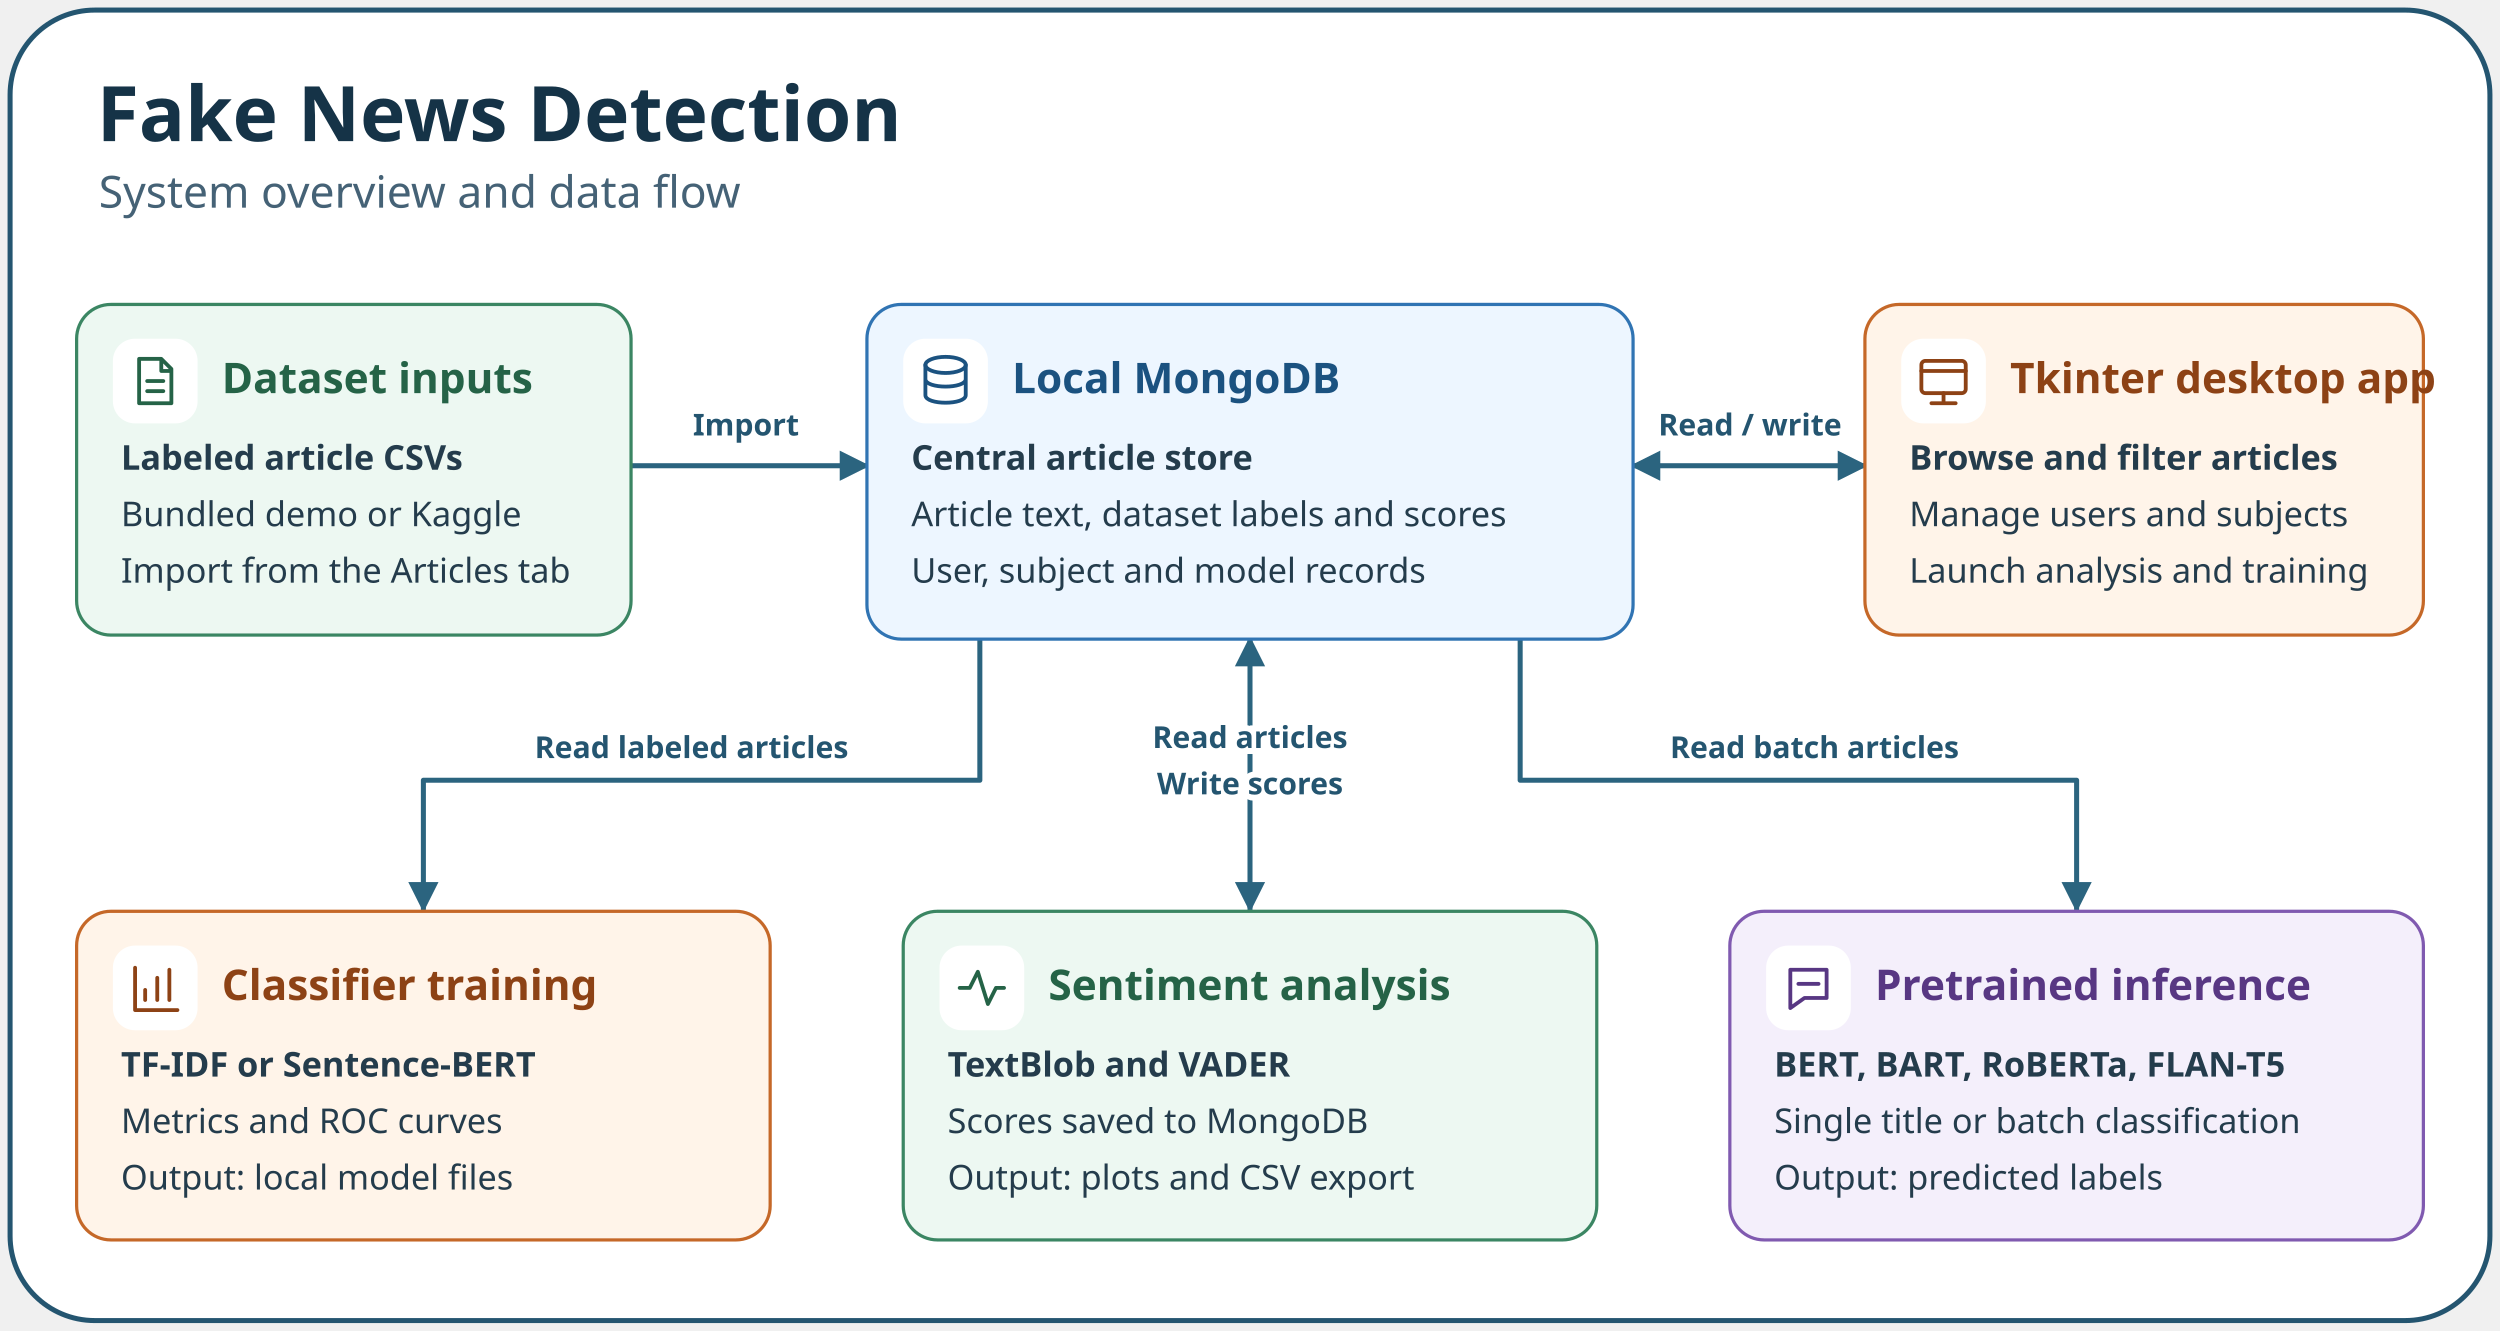
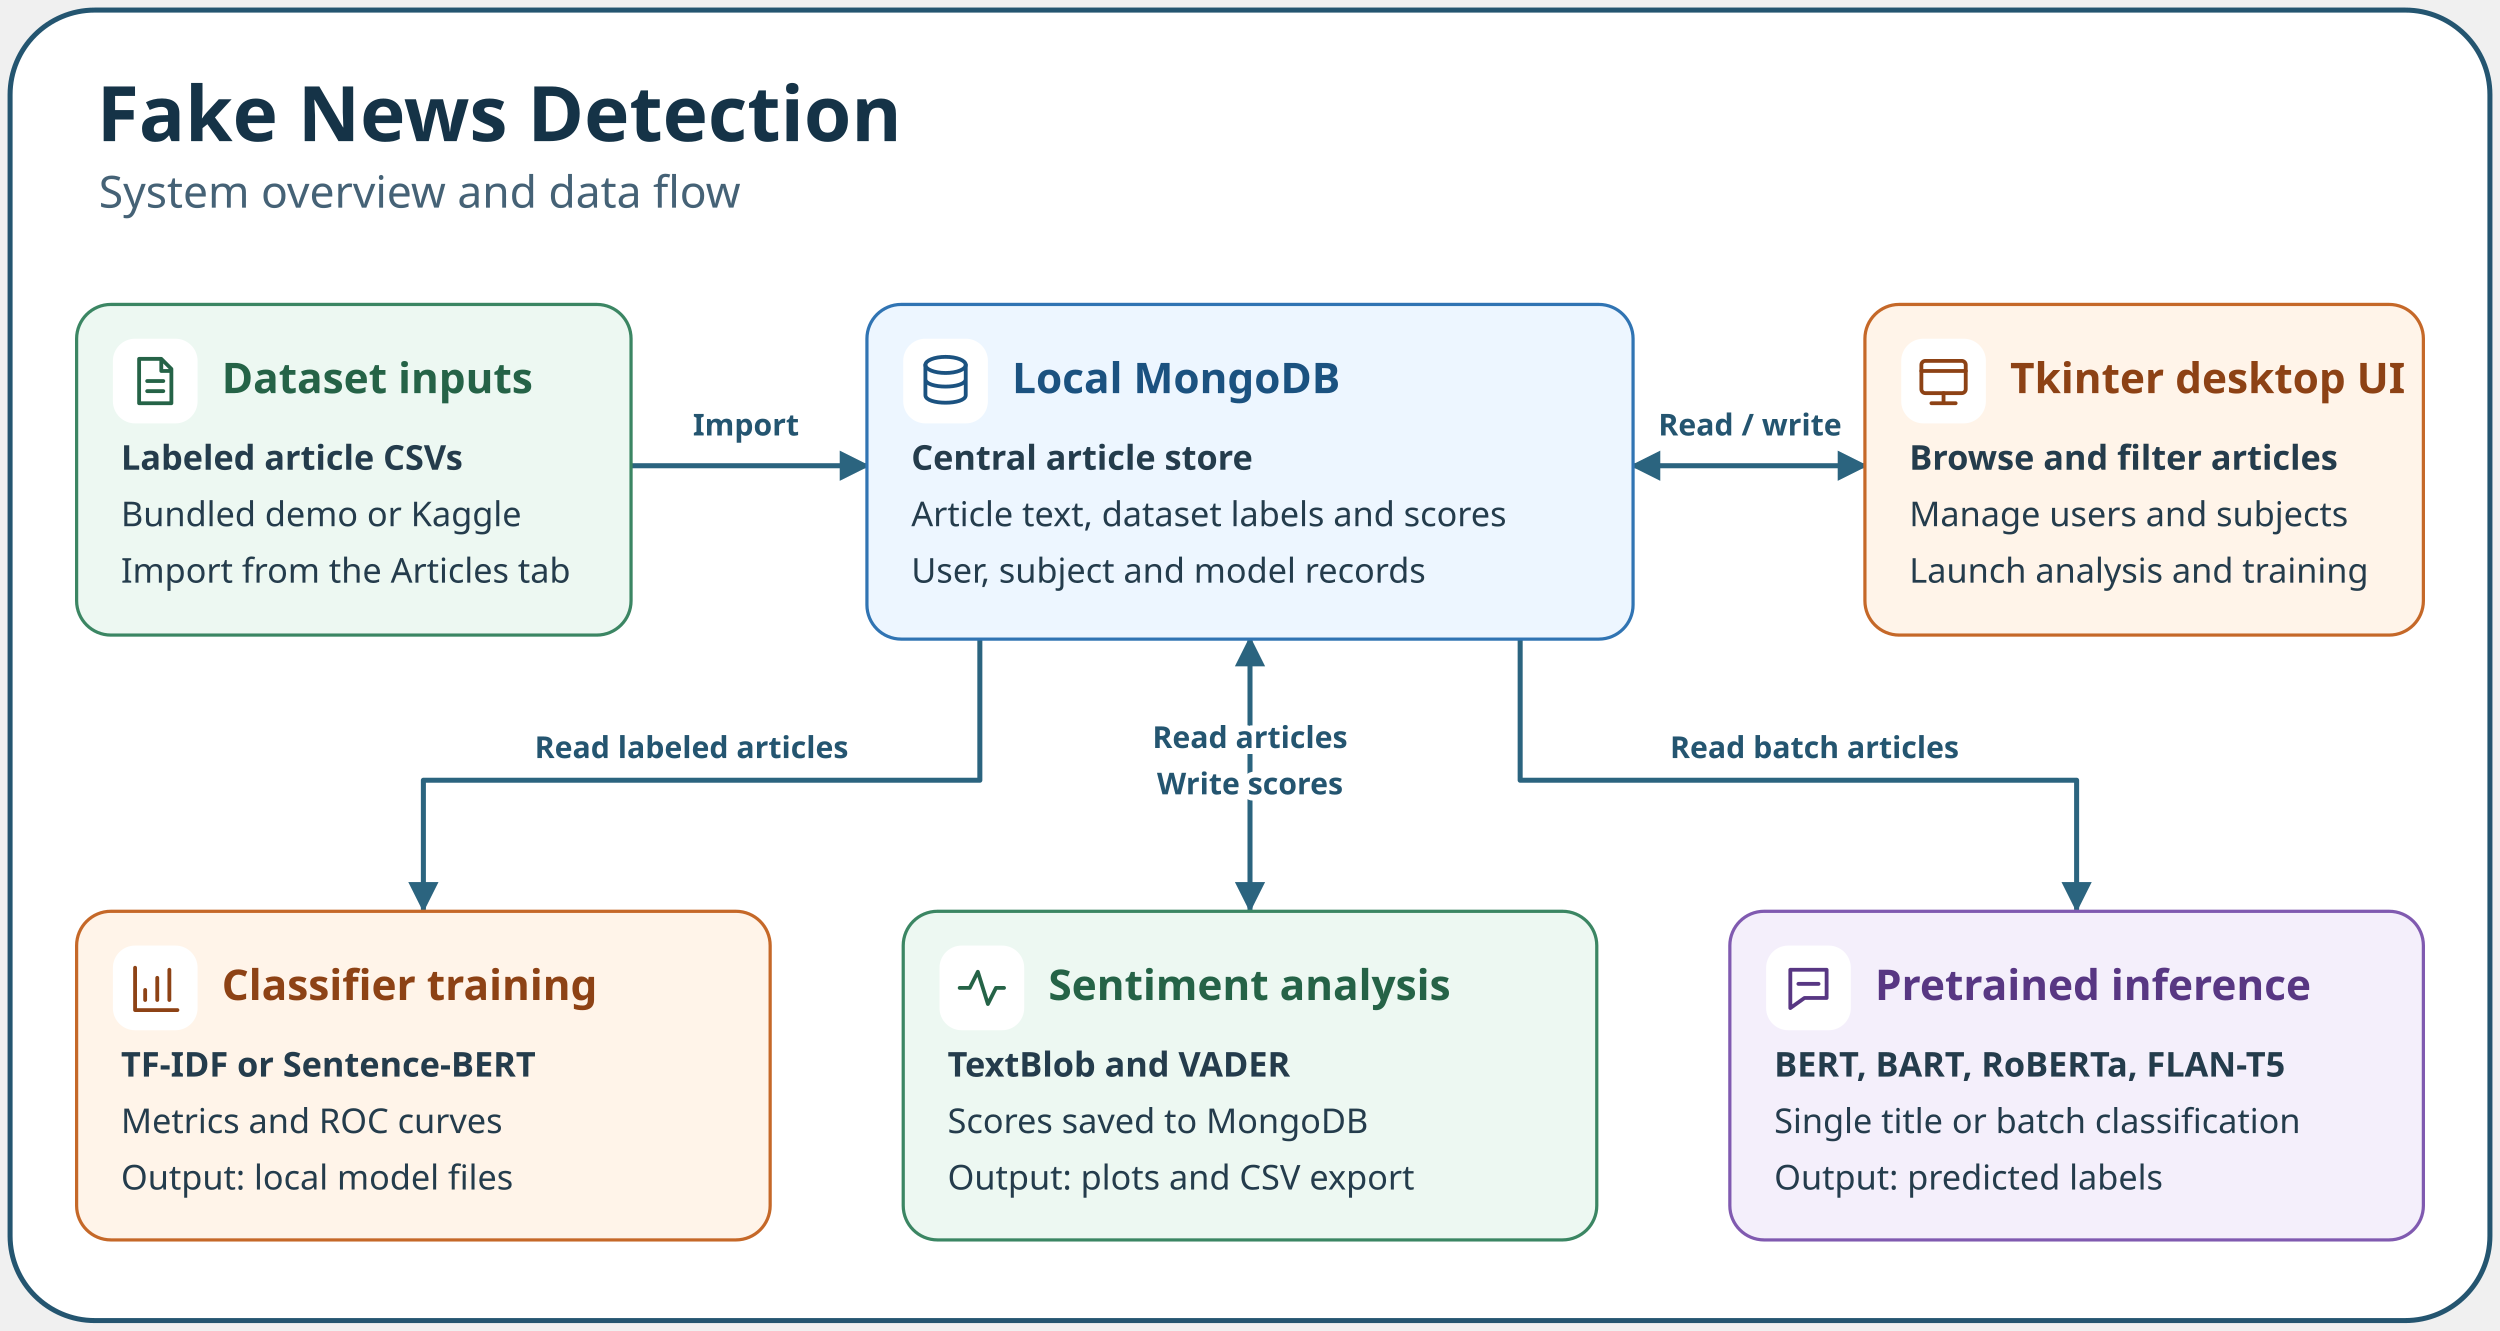
<svg xmlns="http://www.w3.org/2000/svg" width="1240" height="660" viewBox="0 0 1240 660" role="img" aria-labelledby="title desc">
  <defs>
    <marker id="arrow" viewBox="0 0 10 10" refX="9" refY="5" markerWidth="6" markerHeight="6" orient="auto-start-reverse">
      <path d="M0 0 10 5 0 10z" fill="#2b647f" />
    </marker>
  </defs>
  <rect x="5" y="5" width="1230" height="650" rx="42" fill="#fff" stroke="#245570" stroke-width="2.5" />
  <g font-family="system-ui, 'Segoe UI', sans-serif">
    <text x="48" y="70" fill="#153347" font-size="38" font-weight="750">Fake News Detection</text>
    <text x="49" y="103" fill="#456276" font-size="22">System overview and data flow</text>
    <g fill="none" stroke="#2b647f" stroke-width="2.5" stroke-linecap="round" stroke-linejoin="round">
      <path d="M313 231H430" marker-end="url(#arrow)" />
      <path d="M810 231H925" marker-start="url(#arrow)" marker-end="url(#arrow)" />
      <path d="M486 317v70H210v64" marker-end="url(#arrow)" />
      <path d="M620 317v134" marker-start="url(#arrow)" marker-end="url(#arrow)" />
      <path d="M754 317v70h276v64" marker-end="url(#arrow)" />
    </g>
    <text x="370" y="216" text-anchor="middle" font-size="15" font-weight="650" fill="#245570" stroke="#fff" stroke-width="6" paint-order="stroke">Import</text>
    <text x="868" y="216" text-anchor="middle" font-size="15" font-weight="650" fill="#245570" stroke="#fff" stroke-width="6" paint-order="stroke">Read / write</text>
    <text x="343" y="376" text-anchor="middle" font-size="15" font-weight="650" fill="#245570" stroke="#fff" stroke-width="6" paint-order="stroke">Read labeled articles</text>
    <text x="620" y="371" text-anchor="middle" font-size="15" font-weight="650" fill="#245570" stroke="#fff" stroke-width="6" paint-order="stroke">Read articles</text>
    <text x="620" y="394" text-anchor="middle" font-size="15" font-weight="650" fill="#245570" stroke="#fff" stroke-width="6" paint-order="stroke">Write scores</text>
    <text x="900" y="376" text-anchor="middle" font-size="15" font-weight="650" fill="#245570" stroke="#fff" stroke-width="6" paint-order="stroke">Read batch articles</text>
    <g transform="translate(38 151)">
      <rect width="275" height="164" rx="17" fill="#edf8f2" stroke="#3b8663" stroke-width="1.6" />
      <rect x="18" y="17" width="42" height="42" rx="11" fill="white" />
      <g transform="translate(25 24)" fill="none" stroke="#256347" stroke-width="1.9" stroke-linecap="round" stroke-linejoin="round">
        <path d="M6 3h11l5 5v17H6zM17 3v6h5M10 14h8m-8 5h8" />
      </g>
      <text x="72" y="44" fill="#256347" font-size="21" font-weight="700">Dataset inputs</text>
      <text x="22" y="82" fill="#243c4c" font-size="17" font-weight="650">Labeled article CSVs</text>
      <text x="22" y="110" fill="#243c4c" font-size="17">Bundled demo or Kaggle</text>
      <text x="22" y="138" fill="#243c4c" font-size="17">Import from the Articles tab</text>
    </g>
    <g transform="translate(430 151)">
      <rect width="380" height="166" rx="17" fill="#edf6ff" stroke="#3074b3" stroke-width="1.6" />
      <rect x="18" y="17" width="42" height="42" rx="11" fill="white" />
      <g transform="translate(25 24)" fill="none" stroke="#1b5280" stroke-width="1.9" stroke-linecap="round" stroke-linejoin="round">
        <ellipse cx="14" cy="6" rx="10" ry="4" />
        <path d="M4 6v15c0 5 20 5 20 0V6M4 13c0 5 20 5 20 0" />
      </g>
      <text x="72" y="44" fill="#1b5280" font-size="21" font-weight="700">Local MongoDB</text>
      <text x="22" y="82" fill="#243c4c" font-size="17" font-weight="650">Central article store</text>
      <text x="22" y="110" fill="#243c4c" font-size="17">Article text, dataset labels and scores</text>
      <text x="22" y="138" fill="#243c4c" font-size="17">User, subject and model records</text>
    </g>
    <g transform="translate(925 151)">
      <rect width="277" height="164" rx="17" fill="#fff4e9" stroke="#c56828" stroke-width="1.6" />
      <rect x="18" y="17" width="42" height="42" rx="11" fill="white" />
      <g transform="translate(25 24)" fill="none" stroke="#8d4215" stroke-width="1.9" stroke-linecap="round" stroke-linejoin="round">
        <rect x="3" y="4" width="22" height="16" rx="2" />
        <path d="M3 9h22M14 20v5m-6 0h12" />
      </g>
-       <text x="72" y="44" fill="#8d4215" font-size="21" font-weight="700">Tkinter desktop app</text>
+       <text x="72" y="44" fill="#8d4215" font-size="21" font-weight="700">Tkinter desktop UI</text>
      <text x="22" y="82" fill="#243c4c" font-size="17" font-weight="650">Browse and filter articles</text>
      <text x="22" y="110" fill="#243c4c" font-size="17">Manage users and subjects</text>
      <text x="22" y="138" fill="#243c4c" font-size="17">Launch analysis and training</text>
    </g>
    <g transform="translate(38 452)">
      <rect width="344" height="163" rx="17" fill="#fff4e9" stroke="#c56828" stroke-width="1.6" />
      <rect x="18" y="17" width="42" height="42" rx="11" fill="white" />
      <g transform="translate(25 24)" fill="none" stroke="#8d4215" stroke-width="1.9" stroke-linecap="round" stroke-linejoin="round">
        <path d="M4 4v21h21M9 20v-5m6 5V9m6 11V5" />
      </g>
      <text x="72" y="44" fill="#8d4215" font-size="21" font-weight="700">Classifier training</text>
      <text x="22" y="82" fill="#243c4c" font-size="17" font-weight="650">TF-IDF or Sentence-BERT</text>
      <text x="22" y="110" fill="#243c4c" font-size="17">Metrics and ROC curves</text>
      <text x="22" y="138" fill="#243c4c" font-size="17">Output: local model files</text>
    </g>
    <g transform="translate(448 452)">
      <rect width="344" height="163" rx="17" fill="#edf8f2" stroke="#3b8663" stroke-width="1.6" />
      <rect x="18" y="17" width="42" height="42" rx="11" fill="white" />
      <g transform="translate(25 24)" fill="none" stroke="#256347" stroke-width="1.9" stroke-linecap="round" stroke-linejoin="round">
        <path d="M3 14h5l4-8 5 16 4-8h4" />
      </g>
      <text x="72" y="44" fill="#256347" font-size="21" font-weight="700">Sentiment analysis</text>
      <text x="22" y="82" fill="#243c4c" font-size="17" font-weight="650">TextBlob and VADER</text>
      <text x="22" y="110" fill="#243c4c" font-size="17">Scores saved to MongoDB</text>
      <text x="22" y="138" fill="#243c4c" font-size="17">Output: plots and CSV export</text>
    </g>
    <g transform="translate(858 452)">
      <rect width="344" height="163" rx="17" fill="#f4effb" stroke="#805ab0" stroke-width="1.6" />
      <rect x="18" y="17" width="42" height="42" rx="11" fill="white" />
      <g transform="translate(25 24)" fill="none" stroke="#583783" stroke-width="1.9" stroke-linecap="round" stroke-linejoin="round">
        <path d="M5 5h18v14H12l-7 5zM9 12h10" />
      </g>
      <text x="72" y="44" fill="#583783" font-size="21" font-weight="700">Pretrained inference</text>
      <text x="22" y="82" fill="#243c4c" font-size="17" font-weight="650">BERT, BART, RoBERTa, FLAN-T5</text>
      <text x="22" y="110" fill="#243c4c" font-size="17">Single title or batch classification</text>
      <text x="22" y="138" fill="#243c4c" font-size="17">Output: predicted labels</text>
    </g>
  </g>
</svg>
